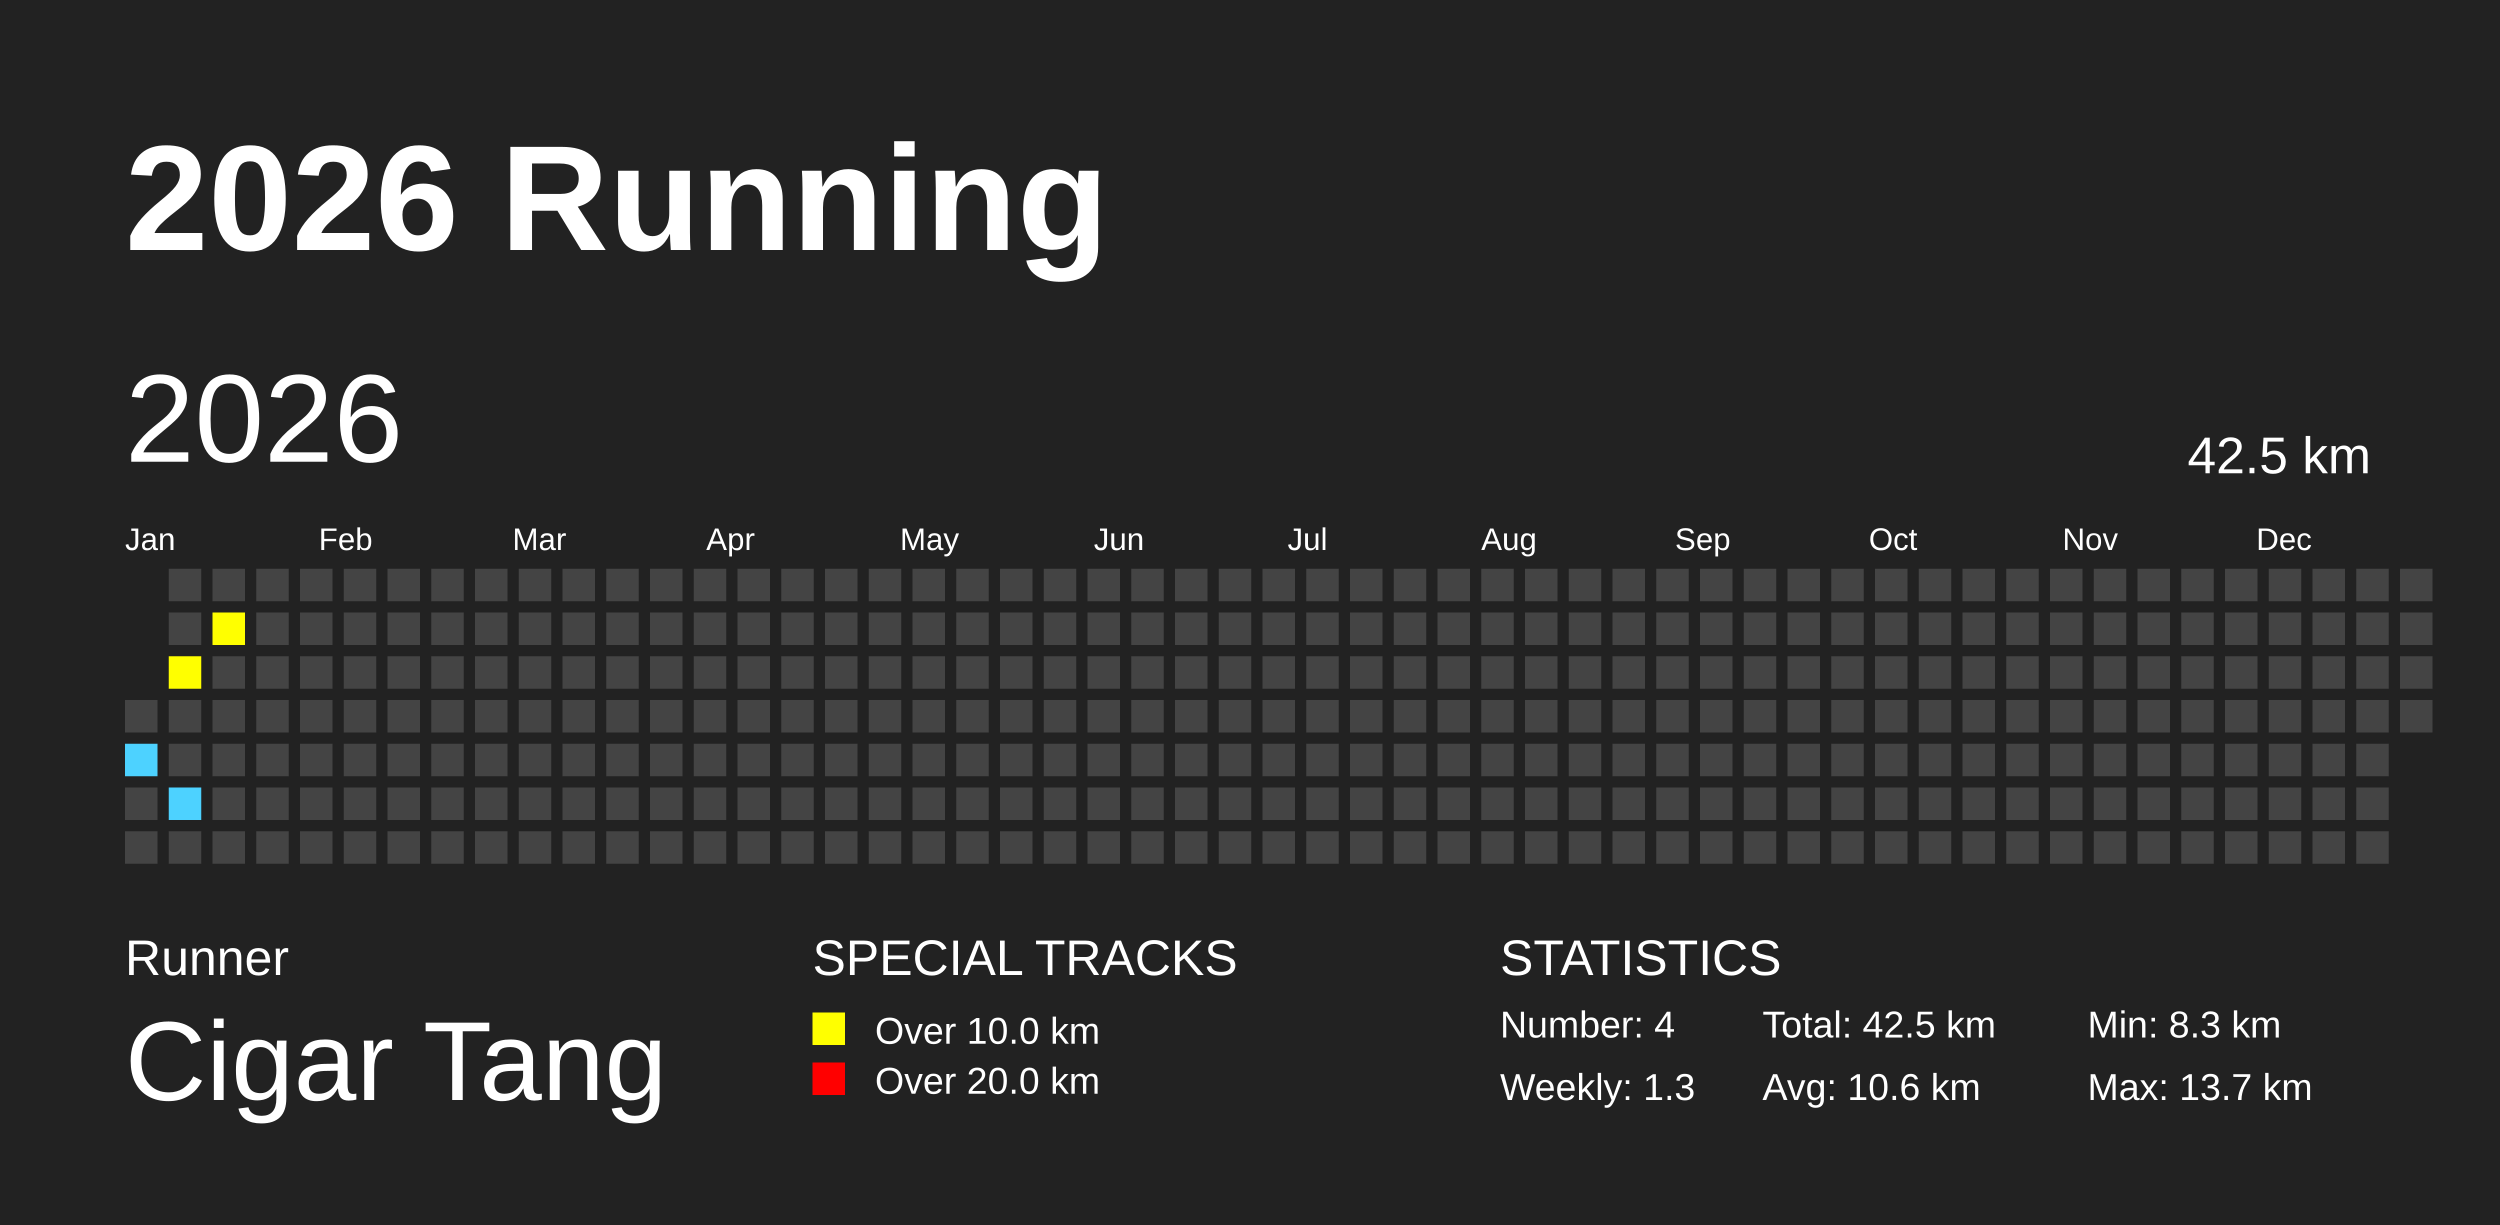
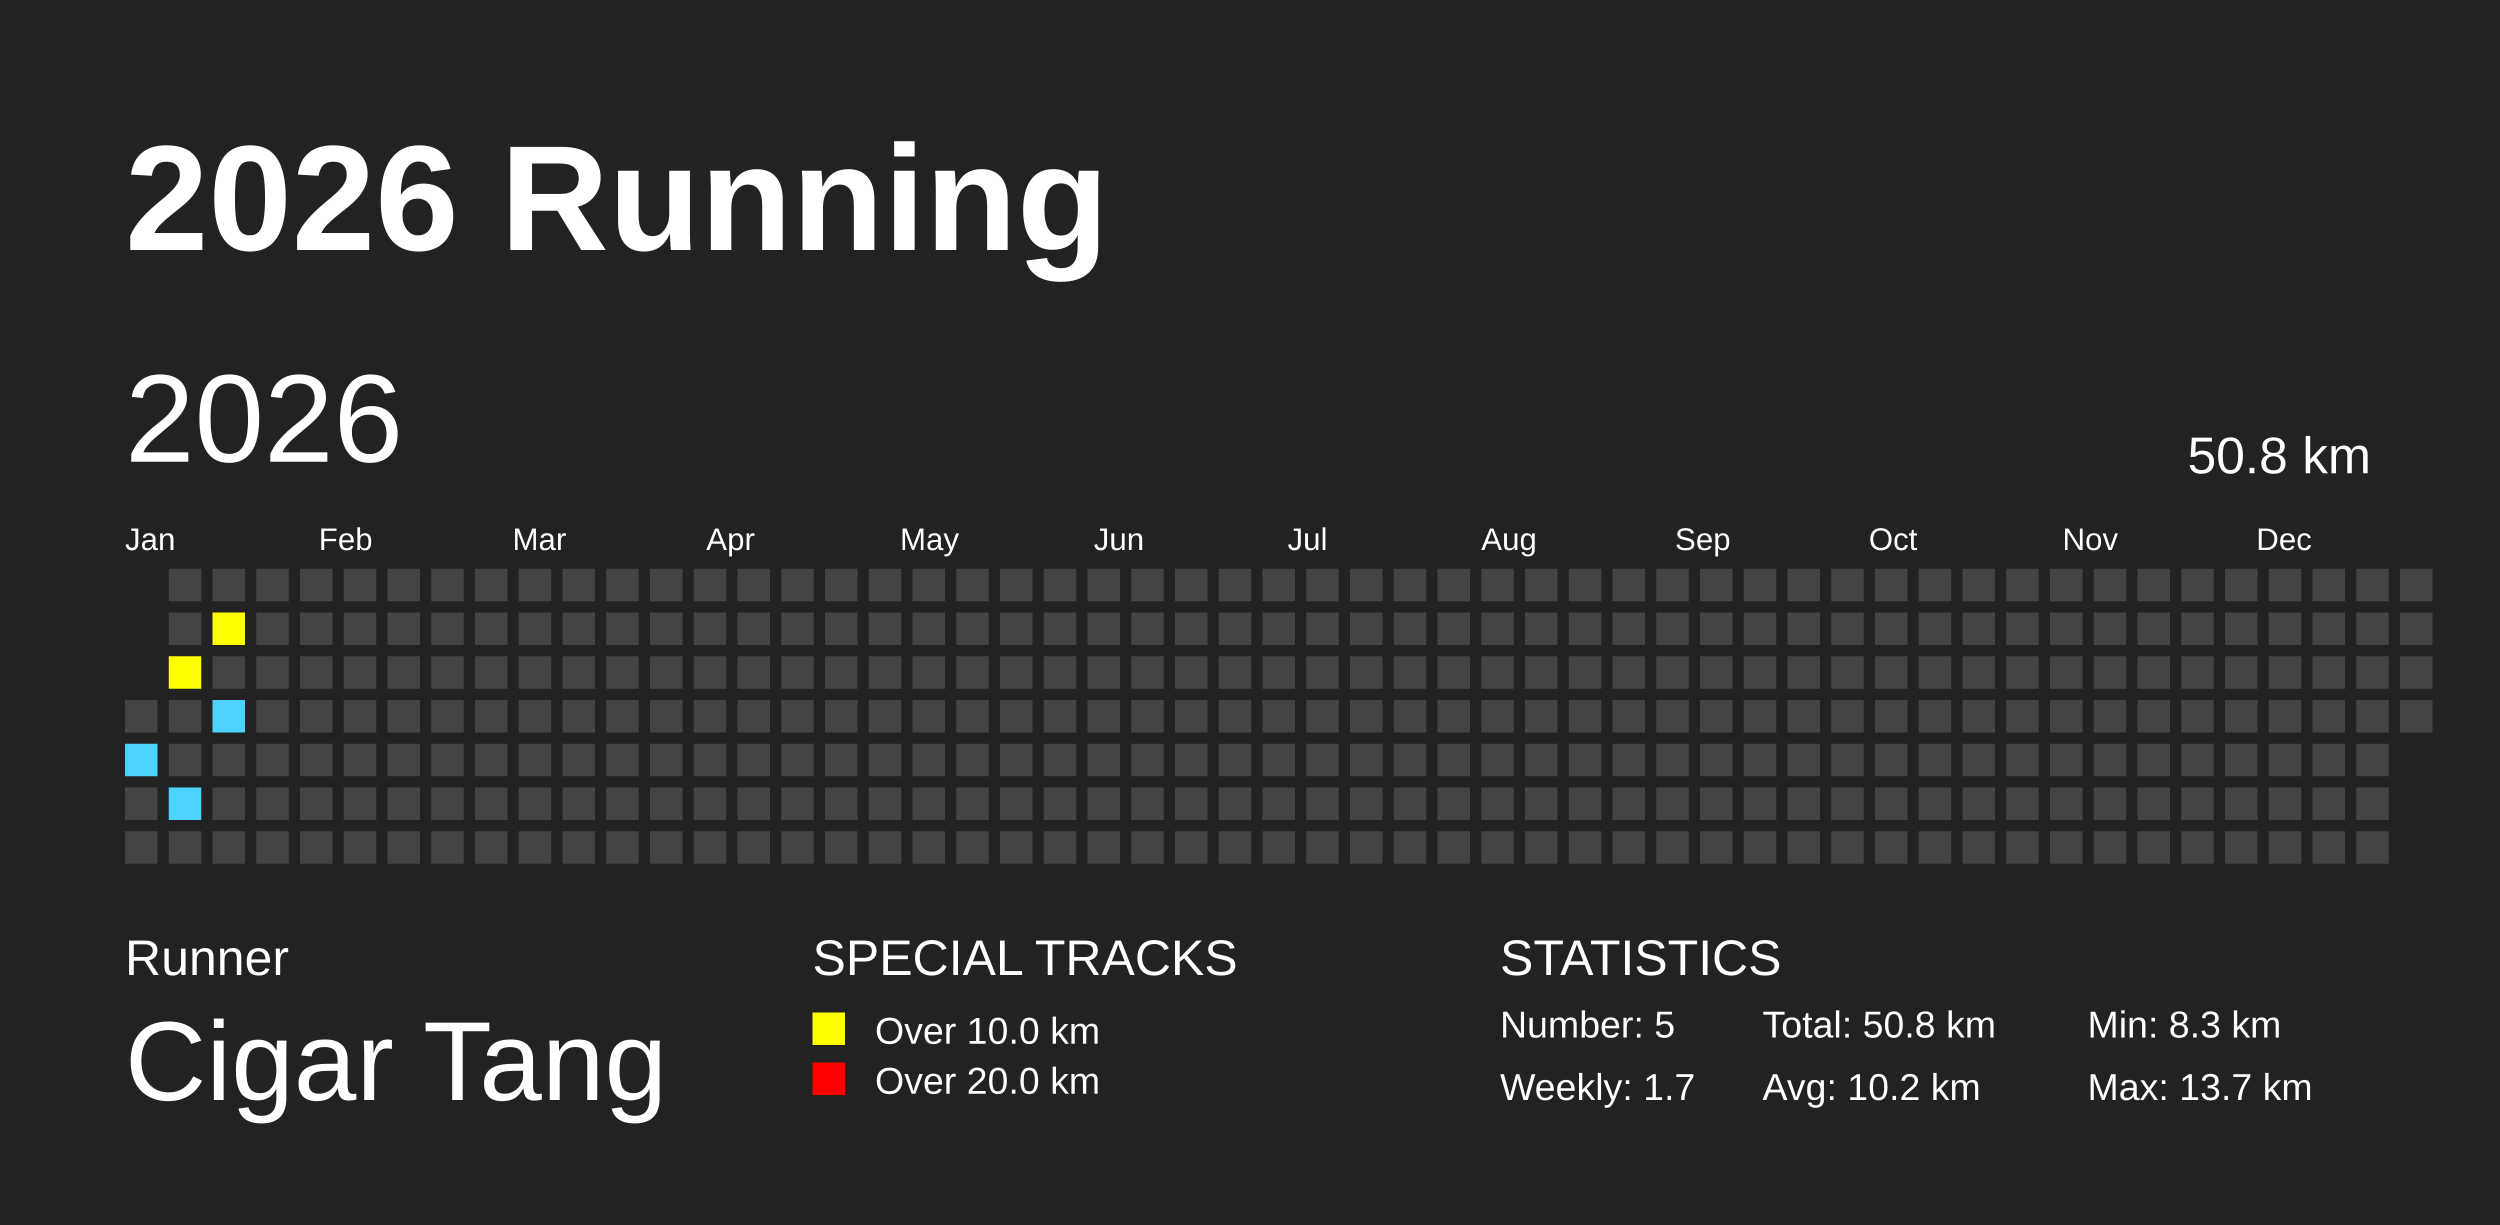
<svg xmlns="http://www.w3.org/2000/svg" baseProfile="full" height="98mm" version="1.1" viewBox="0,0,200,98" width="200mm">
  <defs />
  <rect fill="#222222" height="98" width="200" x="0" y="0" />
  <text fill="#FFFFFF" style="font-size:12px; font-family:Arial; font-weight:bold;" x="10" y="20">2026 Running</text>
  <text fill="#FFFFFF" style="font-size:4px; font-family:Arial" x="10" y="78">Runner</text>
  <text fill="#FFFFFF" style="font-size:9px; font-family:Arial" x="10" y="88">Cigar Tang</text>
  <text fill="#FFFFFF" style="font-size:4px; font-family:Arial" x="65" y="78">SPECIAL TRACKS</text>
  <rect fill="yellow" height="2.6" width="2.6" x="65" y="81" />
  <text fill="#FFFFFF" style="font-size:3px; font-family:Arial" x="70" y="83.5">Over 10.0 km</text>
  <rect fill="red" height="2.6" width="2.6" x="65" y="85" />
  <text fill="#FFFFFF" style="font-size:3px; font-family:Arial" x="70" y="87.5">Over 20.0 km</text>
  <text fill="#FFFFFF" style="font-size:4px; font-family:Arial" x="120" y="78">STATISTICS</text>
-   <text fill="#FFFFFF" style="font-size:3px; font-family:Arial" x="120" y="83">Number: 4</text>
-   <text fill="#FFFFFF" style="font-size:3px; font-family:Arial" x="120" y="88">Weekly: 1.3</text>
-   <text fill="#FFFFFF" style="font-size:3px; font-family:Arial" x="141" y="83">Total: 42.5 km</text>
-   <text fill="#FFFFFF" style="font-size:3px; font-family:Arial" x="141" y="88">Avg: 10.6 km</text>
+   <text fill="#FFFFFF" style="font-size:3px; font-family:Arial" x="120" y="83">Number: 5</text>
+   <text fill="#FFFFFF" style="font-size:3px; font-family:Arial" x="120" y="88">Weekly: 1.7</text>
+   <text fill="#FFFFFF" style="font-size:3px; font-family:Arial" x="141" y="83">Total: 50.8 km</text>
+   <text fill="#FFFFFF" style="font-size:3px; font-family:Arial" x="141" y="88">Avg: 10.2 km</text>
  <text fill="#FFFFFF" style="font-size:3px; font-family:Arial" x="167" y="83">Min: 8.3 km</text>
  <text fill="#FFFFFF" style="font-size:3px; font-family:Arial" x="167" y="88">Max: 13.7 km</text>
  <text dominant-baseline="hanging" fill="#FFFFFF" style="font-size:10.0px; font-family:Arial;" x="10" y="30">2026</text>
-   <text dominant-baseline="hanging" fill="#FFFFFF" style="font-size:4.125px; font-family:Arial;" x="175" y="35">42.5 km</text>
+   <text dominant-baseline="hanging" fill="#FFFFFF" style="font-size:4.125px; font-family:Arial;" x="175" y="35">50.8 km</text>
  <text fill="#FFFFFF" style="font-size:2.5px; font-family:Arial" x="10.0" y="44">Jan</text>
  <text fill="#FFFFFF" style="font-size:2.5px; font-family:Arial" x="25.5" y="44">Feb</text>
  <text fill="#FFFFFF" style="font-size:2.5px; font-family:Arial" x="41.0" y="44">Mar</text>
  <text fill="#FFFFFF" style="font-size:2.5px; font-family:Arial" x="56.5" y="44">Apr</text>
  <text fill="#FFFFFF" style="font-size:2.5px; font-family:Arial" x="72.0" y="44">May</text>
  <text fill="#FFFFFF" style="font-size:2.5px; font-family:Arial" x="87.5" y="44">Jun</text>
  <text fill="#FFFFFF" style="font-size:2.5px; font-family:Arial" x="103.0" y="44">Jul</text>
  <text fill="#FFFFFF" style="font-size:2.5px; font-family:Arial" x="118.5" y="44">Aug</text>
  <text fill="#FFFFFF" style="font-size:2.5px; font-family:Arial" x="134.0" y="44">Sep</text>
  <text fill="#FFFFFF" style="font-size:2.5px; font-family:Arial" x="149.5" y="44">Oct</text>
  <text fill="#FFFFFF" style="font-size:2.5px; font-family:Arial" x="165.0" y="44">Nov</text>
  <text fill="#FFFFFF" style="font-size:2.5px; font-family:Arial" x="180.5" y="44">Dec</text>
  <rect fill="#444444" height="2.6" width="2.6" x="10.0" y="56.0" />
  <rect fill="#4DD2FF" height="2.6" width="2.6" x="10.0" y="59.5" />
  <rect fill="#444444" height="2.6" width="2.6" x="10.0" y="63.0" />
  <rect fill="#444444" height="2.6" width="2.6" x="10.0" y="66.5" />
  <rect fill="#444444" height="2.6" width="2.6" x="13.5" y="45.5" />
  <rect fill="#444444" height="2.6" width="2.6" x="13.5" y="49.0" />
  <rect fill="yellow" height="2.6" width="2.6" x="13.5" y="52.5" />
  <rect fill="#444444" height="2.6" width="2.6" x="13.5" y="56.0" />
  <rect fill="#444444" height="2.6" width="2.6" x="13.5" y="59.5" />
  <rect fill="#4DD2FF" height="2.6" width="2.6" x="13.5" y="63.0" />
  <rect fill="#444444" height="2.6" width="2.6" x="13.5" y="66.5" />
  <rect fill="#444444" height="2.6" width="2.6" x="17.0" y="45.5" />
  <rect fill="yellow" height="2.6" width="2.6" x="17.0" y="49.0" />
  <rect fill="#444444" height="2.6" width="2.6" x="17.0" y="52.5" />
-   <rect fill="#444444" height="2.6" width="2.6" x="17.0" y="56.0" />
+   <rect fill="#4DD2FF" height="2.6" width="2.6" x="17.0" y="56.0" />
  <rect fill="#444444" height="2.6" width="2.6" x="17.0" y="59.5" />
  <rect fill="#444444" height="2.6" width="2.6" x="17.0" y="63.0" />
  <rect fill="#444444" height="2.6" width="2.6" x="17.0" y="66.5" />
  <rect fill="#444444" height="2.6" width="2.6" x="20.5" y="45.5" />
  <rect fill="#444444" height="2.6" width="2.6" x="20.5" y="49.0" />
  <rect fill="#444444" height="2.6" width="2.6" x="20.5" y="52.5" />
  <rect fill="#444444" height="2.6" width="2.6" x="20.5" y="56.0" />
  <rect fill="#444444" height="2.6" width="2.6" x="20.5" y="59.5" />
  <rect fill="#444444" height="2.6" width="2.6" x="20.5" y="63.0" />
  <rect fill="#444444" height="2.6" width="2.6" x="20.5" y="66.5" />
  <rect fill="#444444" height="2.6" width="2.6" x="24.0" y="45.5" />
  <rect fill="#444444" height="2.6" width="2.6" x="24.0" y="49.0" />
  <rect fill="#444444" height="2.6" width="2.6" x="24.0" y="52.5" />
  <rect fill="#444444" height="2.6" width="2.6" x="24.0" y="56.0" />
  <rect fill="#444444" height="2.6" width="2.6" x="24.0" y="59.5" />
  <rect fill="#444444" height="2.6" width="2.6" x="24.0" y="63.0" />
  <rect fill="#444444" height="2.6" width="2.6" x="24.0" y="66.5" />
  <rect fill="#444444" height="2.6" width="2.6" x="27.5" y="45.5" />
  <rect fill="#444444" height="2.6" width="2.6" x="27.5" y="49.0" />
  <rect fill="#444444" height="2.6" width="2.6" x="27.5" y="52.5" />
  <rect fill="#444444" height="2.6" width="2.6" x="27.5" y="56.0" />
  <rect fill="#444444" height="2.6" width="2.6" x="27.5" y="59.5" />
  <rect fill="#444444" height="2.6" width="2.6" x="27.5" y="63.0" />
  <rect fill="#444444" height="2.6" width="2.6" x="27.5" y="66.5" />
  <rect fill="#444444" height="2.6" width="2.6" x="31.0" y="45.5" />
  <rect fill="#444444" height="2.6" width="2.6" x="31.0" y="49.0" />
  <rect fill="#444444" height="2.6" width="2.6" x="31.0" y="52.5" />
  <rect fill="#444444" height="2.6" width="2.6" x="31.0" y="56.0" />
  <rect fill="#444444" height="2.6" width="2.6" x="31.0" y="59.5" />
  <rect fill="#444444" height="2.6" width="2.6" x="31.0" y="63.0" />
  <rect fill="#444444" height="2.6" width="2.6" x="31.0" y="66.5" />
  <rect fill="#444444" height="2.6" width="2.6" x="34.5" y="45.5" />
  <rect fill="#444444" height="2.6" width="2.6" x="34.5" y="49.0" />
  <rect fill="#444444" height="2.6" width="2.6" x="34.5" y="52.5" />
  <rect fill="#444444" height="2.6" width="2.6" x="34.5" y="56.0" />
  <rect fill="#444444" height="2.6" width="2.6" x="34.5" y="59.5" />
  <rect fill="#444444" height="2.6" width="2.6" x="34.5" y="63.0" />
  <rect fill="#444444" height="2.6" width="2.6" x="34.5" y="66.5" />
  <rect fill="#444444" height="2.6" width="2.6" x="38.0" y="45.5" />
  <rect fill="#444444" height="2.6" width="2.6" x="38.0" y="49.0" />
  <rect fill="#444444" height="2.6" width="2.6" x="38.0" y="52.5" />
  <rect fill="#444444" height="2.6" width="2.6" x="38.0" y="56.0" />
  <rect fill="#444444" height="2.6" width="2.6" x="38.0" y="59.5" />
  <rect fill="#444444" height="2.6" width="2.6" x="38.0" y="63.0" />
  <rect fill="#444444" height="2.6" width="2.6" x="38.0" y="66.5" />
  <rect fill="#444444" height="2.6" width="2.6" x="41.5" y="45.5" />
  <rect fill="#444444" height="2.6" width="2.6" x="41.5" y="49.0" />
  <rect fill="#444444" height="2.6" width="2.6" x="41.5" y="52.5" />
  <rect fill="#444444" height="2.6" width="2.6" x="41.5" y="56.0" />
  <rect fill="#444444" height="2.6" width="2.6" x="41.5" y="59.5" />
  <rect fill="#444444" height="2.6" width="2.6" x="41.5" y="63.0" />
  <rect fill="#444444" height="2.6" width="2.6" x="41.5" y="66.5" />
  <rect fill="#444444" height="2.6" width="2.6" x="45.0" y="45.5" />
  <rect fill="#444444" height="2.6" width="2.6" x="45.0" y="49.0" />
  <rect fill="#444444" height="2.6" width="2.6" x="45.0" y="52.5" />
  <rect fill="#444444" height="2.6" width="2.6" x="45.0" y="56.0" />
  <rect fill="#444444" height="2.6" width="2.6" x="45.0" y="59.5" />
  <rect fill="#444444" height="2.6" width="2.6" x="45.0" y="63.0" />
  <rect fill="#444444" height="2.6" width="2.6" x="45.0" y="66.5" />
  <rect fill="#444444" height="2.6" width="2.6" x="48.5" y="45.5" />
  <rect fill="#444444" height="2.6" width="2.6" x="48.5" y="49.0" />
  <rect fill="#444444" height="2.6" width="2.6" x="48.5" y="52.5" />
  <rect fill="#444444" height="2.6" width="2.6" x="48.5" y="56.0" />
  <rect fill="#444444" height="2.6" width="2.6" x="48.5" y="59.5" />
  <rect fill="#444444" height="2.6" width="2.6" x="48.5" y="63.0" />
  <rect fill="#444444" height="2.6" width="2.6" x="48.5" y="66.5" />
  <rect fill="#444444" height="2.6" width="2.6" x="52.0" y="45.5" />
  <rect fill="#444444" height="2.6" width="2.6" x="52.0" y="49.0" />
  <rect fill="#444444" height="2.6" width="2.6" x="52.0" y="52.5" />
  <rect fill="#444444" height="2.6" width="2.6" x="52.0" y="56.0" />
  <rect fill="#444444" height="2.6" width="2.6" x="52.0" y="59.5" />
  <rect fill="#444444" height="2.6" width="2.6" x="52.0" y="63.0" />
  <rect fill="#444444" height="2.6" width="2.6" x="52.0" y="66.5" />
  <rect fill="#444444" height="2.6" width="2.6" x="55.5" y="45.5" />
  <rect fill="#444444" height="2.6" width="2.6" x="55.5" y="49.0" />
  <rect fill="#444444" height="2.6" width="2.6" x="55.5" y="52.5" />
  <rect fill="#444444" height="2.6" width="2.6" x="55.5" y="56.0" />
  <rect fill="#444444" height="2.6" width="2.6" x="55.5" y="59.5" />
  <rect fill="#444444" height="2.6" width="2.6" x="55.5" y="63.0" />
  <rect fill="#444444" height="2.6" width="2.6" x="55.5" y="66.5" />
  <rect fill="#444444" height="2.6" width="2.6" x="59.0" y="45.5" />
  <rect fill="#444444" height="2.6" width="2.6" x="59.0" y="49.0" />
  <rect fill="#444444" height="2.6" width="2.6" x="59.0" y="52.5" />
  <rect fill="#444444" height="2.6" width="2.6" x="59.0" y="56.0" />
  <rect fill="#444444" height="2.6" width="2.6" x="59.0" y="59.5" />
  <rect fill="#444444" height="2.6" width="2.6" x="59.0" y="63.0" />
  <rect fill="#444444" height="2.6" width="2.6" x="59.0" y="66.5" />
  <rect fill="#444444" height="2.6" width="2.6" x="62.5" y="45.5" />
  <rect fill="#444444" height="2.6" width="2.6" x="62.5" y="49.0" />
  <rect fill="#444444" height="2.6" width="2.6" x="62.5" y="52.5" />
  <rect fill="#444444" height="2.6" width="2.6" x="62.5" y="56.0" />
  <rect fill="#444444" height="2.6" width="2.6" x="62.5" y="59.5" />
  <rect fill="#444444" height="2.6" width="2.6" x="62.5" y="63.0" />
  <rect fill="#444444" height="2.6" width="2.6" x="62.5" y="66.5" />
  <rect fill="#444444" height="2.6" width="2.6" x="66.0" y="45.5" />
  <rect fill="#444444" height="2.6" width="2.6" x="66.0" y="49.0" />
  <rect fill="#444444" height="2.6" width="2.6" x="66.0" y="52.5" />
  <rect fill="#444444" height="2.6" width="2.6" x="66.0" y="56.0" />
  <rect fill="#444444" height="2.6" width="2.6" x="66.0" y="59.5" />
  <rect fill="#444444" height="2.6" width="2.6" x="66.0" y="63.0" />
  <rect fill="#444444" height="2.6" width="2.6" x="66.0" y="66.5" />
  <rect fill="#444444" height="2.6" width="2.6" x="69.5" y="45.5" />
  <rect fill="#444444" height="2.6" width="2.6" x="69.5" y="49.0" />
  <rect fill="#444444" height="2.6" width="2.6" x="69.5" y="52.5" />
  <rect fill="#444444" height="2.6" width="2.6" x="69.5" y="56.0" />
  <rect fill="#444444" height="2.6" width="2.6" x="69.5" y="59.5" />
  <rect fill="#444444" height="2.6" width="2.6" x="69.5" y="63.0" />
  <rect fill="#444444" height="2.6" width="2.6" x="69.5" y="66.5" />
  <rect fill="#444444" height="2.6" width="2.6" x="73.0" y="45.5" />
  <rect fill="#444444" height="2.6" width="2.6" x="73.0" y="49.0" />
  <rect fill="#444444" height="2.6" width="2.6" x="73.0" y="52.5" />
  <rect fill="#444444" height="2.6" width="2.6" x="73.0" y="56.0" />
  <rect fill="#444444" height="2.6" width="2.6" x="73.0" y="59.5" />
  <rect fill="#444444" height="2.6" width="2.6" x="73.0" y="63.0" />
  <rect fill="#444444" height="2.6" width="2.6" x="73.0" y="66.5" />
  <rect fill="#444444" height="2.6" width="2.6" x="76.5" y="45.5" />
  <rect fill="#444444" height="2.6" width="2.6" x="76.5" y="49.0" />
  <rect fill="#444444" height="2.6" width="2.6" x="76.5" y="52.5" />
  <rect fill="#444444" height="2.6" width="2.6" x="76.5" y="56.0" />
  <rect fill="#444444" height="2.6" width="2.6" x="76.5" y="59.5" />
  <rect fill="#444444" height="2.6" width="2.6" x="76.5" y="63.0" />
  <rect fill="#444444" height="2.6" width="2.6" x="76.5" y="66.5" />
  <rect fill="#444444" height="2.6" width="2.6" x="80.0" y="45.5" />
  <rect fill="#444444" height="2.6" width="2.6" x="80.0" y="49.0" />
  <rect fill="#444444" height="2.6" width="2.6" x="80.0" y="52.5" />
  <rect fill="#444444" height="2.6" width="2.6" x="80.0" y="56.0" />
  <rect fill="#444444" height="2.6" width="2.6" x="80.0" y="59.5" />
  <rect fill="#444444" height="2.6" width="2.6" x="80.0" y="63.0" />
  <rect fill="#444444" height="2.6" width="2.6" x="80.0" y="66.5" />
  <rect fill="#444444" height="2.6" width="2.6" x="83.5" y="45.5" />
  <rect fill="#444444" height="2.6" width="2.6" x="83.5" y="49.0" />
  <rect fill="#444444" height="2.6" width="2.6" x="83.5" y="52.5" />
  <rect fill="#444444" height="2.6" width="2.6" x="83.5" y="56.0" />
  <rect fill="#444444" height="2.6" width="2.6" x="83.5" y="59.5" />
  <rect fill="#444444" height="2.6" width="2.6" x="83.5" y="63.0" />
  <rect fill="#444444" height="2.6" width="2.6" x="83.5" y="66.5" />
  <rect fill="#444444" height="2.6" width="2.6" x="87.0" y="45.5" />
  <rect fill="#444444" height="2.6" width="2.6" x="87.0" y="49.0" />
  <rect fill="#444444" height="2.6" width="2.6" x="87.0" y="52.5" />
  <rect fill="#444444" height="2.6" width="2.6" x="87.0" y="56.0" />
  <rect fill="#444444" height="2.6" width="2.6" x="87.0" y="59.5" />
  <rect fill="#444444" height="2.6" width="2.6" x="87.0" y="63.0" />
  <rect fill="#444444" height="2.6" width="2.6" x="87.0" y="66.5" />
  <rect fill="#444444" height="2.6" width="2.6" x="90.5" y="45.5" />
  <rect fill="#444444" height="2.6" width="2.6" x="90.5" y="49.0" />
  <rect fill="#444444" height="2.6" width="2.6" x="90.5" y="52.5" />
  <rect fill="#444444" height="2.6" width="2.6" x="90.5" y="56.0" />
  <rect fill="#444444" height="2.6" width="2.6" x="90.5" y="59.5" />
  <rect fill="#444444" height="2.6" width="2.6" x="90.5" y="63.0" />
  <rect fill="#444444" height="2.6" width="2.6" x="90.5" y="66.5" />
  <rect fill="#444444" height="2.6" width="2.6" x="94.0" y="45.5" />
  <rect fill="#444444" height="2.6" width="2.6" x="94.0" y="49.0" />
  <rect fill="#444444" height="2.6" width="2.6" x="94.0" y="52.5" />
  <rect fill="#444444" height="2.6" width="2.6" x="94.0" y="56.0" />
  <rect fill="#444444" height="2.6" width="2.6" x="94.0" y="59.5" />
  <rect fill="#444444" height="2.6" width="2.6" x="94.0" y="63.0" />
  <rect fill="#444444" height="2.6" width="2.6" x="94.0" y="66.5" />
  <rect fill="#444444" height="2.6" width="2.6" x="97.5" y="45.5" />
  <rect fill="#444444" height="2.6" width="2.6" x="97.5" y="49.0" />
  <rect fill="#444444" height="2.6" width="2.6" x="97.5" y="52.5" />
  <rect fill="#444444" height="2.6" width="2.6" x="97.5" y="56.0" />
  <rect fill="#444444" height="2.6" width="2.6" x="97.5" y="59.5" />
  <rect fill="#444444" height="2.6" width="2.6" x="97.5" y="63.0" />
  <rect fill="#444444" height="2.6" width="2.6" x="97.5" y="66.5" />
  <rect fill="#444444" height="2.6" width="2.6" x="101.0" y="45.5" />
  <rect fill="#444444" height="2.6" width="2.6" x="101.0" y="49.0" />
  <rect fill="#444444" height="2.6" width="2.6" x="101.0" y="52.5" />
  <rect fill="#444444" height="2.6" width="2.6" x="101.0" y="56.0" />
  <rect fill="#444444" height="2.6" width="2.6" x="101.0" y="59.5" />
  <rect fill="#444444" height="2.6" width="2.6" x="101.0" y="63.0" />
  <rect fill="#444444" height="2.6" width="2.6" x="101.0" y="66.5" />
  <rect fill="#444444" height="2.6" width="2.6" x="104.5" y="45.5" />
  <rect fill="#444444" height="2.6" width="2.6" x="104.5" y="49.0" />
  <rect fill="#444444" height="2.6" width="2.6" x="104.5" y="52.5" />
  <rect fill="#444444" height="2.6" width="2.6" x="104.5" y="56.0" />
  <rect fill="#444444" height="2.6" width="2.6" x="104.5" y="59.5" />
  <rect fill="#444444" height="2.6" width="2.6" x="104.5" y="63.0" />
  <rect fill="#444444" height="2.6" width="2.6" x="104.5" y="66.5" />
  <rect fill="#444444" height="2.6" width="2.6" x="108.0" y="45.5" />
  <rect fill="#444444" height="2.6" width="2.6" x="108.0" y="49.0" />
  <rect fill="#444444" height="2.6" width="2.6" x="108.0" y="52.5" />
  <rect fill="#444444" height="2.6" width="2.6" x="108.0" y="56.0" />
  <rect fill="#444444" height="2.6" width="2.6" x="108.0" y="59.5" />
  <rect fill="#444444" height="2.6" width="2.6" x="108.0" y="63.0" />
  <rect fill="#444444" height="2.6" width="2.6" x="108.0" y="66.5" />
  <rect fill="#444444" height="2.6" width="2.6" x="111.5" y="45.5" />
  <rect fill="#444444" height="2.6" width="2.6" x="111.5" y="49.0" />
  <rect fill="#444444" height="2.6" width="2.6" x="111.5" y="52.5" />
  <rect fill="#444444" height="2.6" width="2.6" x="111.5" y="56.0" />
  <rect fill="#444444" height="2.6" width="2.6" x="111.5" y="59.5" />
  <rect fill="#444444" height="2.6" width="2.6" x="111.5" y="63.0" />
  <rect fill="#444444" height="2.6" width="2.6" x="111.5" y="66.5" />
  <rect fill="#444444" height="2.6" width="2.6" x="115.0" y="45.5" />
  <rect fill="#444444" height="2.6" width="2.6" x="115.0" y="49.0" />
  <rect fill="#444444" height="2.6" width="2.6" x="115.0" y="52.5" />
  <rect fill="#444444" height="2.6" width="2.6" x="115.0" y="56.0" />
  <rect fill="#444444" height="2.6" width="2.6" x="115.0" y="59.5" />
  <rect fill="#444444" height="2.6" width="2.6" x="115.0" y="63.0" />
  <rect fill="#444444" height="2.6" width="2.6" x="115.0" y="66.5" />
  <rect fill="#444444" height="2.6" width="2.6" x="118.5" y="45.5" />
  <rect fill="#444444" height="2.6" width="2.6" x="118.5" y="49.0" />
  <rect fill="#444444" height="2.6" width="2.6" x="118.5" y="52.5" />
  <rect fill="#444444" height="2.6" width="2.6" x="118.5" y="56.0" />
  <rect fill="#444444" height="2.6" width="2.6" x="118.5" y="59.5" />
  <rect fill="#444444" height="2.6" width="2.6" x="118.5" y="63.0" />
  <rect fill="#444444" height="2.6" width="2.6" x="118.5" y="66.5" />
  <rect fill="#444444" height="2.6" width="2.6" x="122.0" y="45.5" />
  <rect fill="#444444" height="2.6" width="2.6" x="122.0" y="49.0" />
  <rect fill="#444444" height="2.6" width="2.6" x="122.0" y="52.5" />
  <rect fill="#444444" height="2.6" width="2.6" x="122.0" y="56.0" />
  <rect fill="#444444" height="2.6" width="2.6" x="122.0" y="59.5" />
  <rect fill="#444444" height="2.6" width="2.6" x="122.0" y="63.0" />
  <rect fill="#444444" height="2.6" width="2.6" x="122.0" y="66.5" />
  <rect fill="#444444" height="2.6" width="2.6" x="125.5" y="45.5" />
  <rect fill="#444444" height="2.6" width="2.6" x="125.5" y="49.0" />
  <rect fill="#444444" height="2.6" width="2.6" x="125.5" y="52.5" />
  <rect fill="#444444" height="2.6" width="2.6" x="125.5" y="56.0" />
  <rect fill="#444444" height="2.6" width="2.6" x="125.5" y="59.5" />
  <rect fill="#444444" height="2.6" width="2.6" x="125.5" y="63.0" />
  <rect fill="#444444" height="2.6" width="2.6" x="125.5" y="66.5" />
  <rect fill="#444444" height="2.6" width="2.6" x="129.0" y="45.5" />
  <rect fill="#444444" height="2.6" width="2.6" x="129.0" y="49.0" />
  <rect fill="#444444" height="2.6" width="2.6" x="129.0" y="52.5" />
  <rect fill="#444444" height="2.6" width="2.6" x="129.0" y="56.0" />
  <rect fill="#444444" height="2.6" width="2.6" x="129.0" y="59.5" />
  <rect fill="#444444" height="2.6" width="2.6" x="129.0" y="63.0" />
  <rect fill="#444444" height="2.6" width="2.6" x="129.0" y="66.5" />
  <rect fill="#444444" height="2.6" width="2.6" x="132.5" y="45.5" />
  <rect fill="#444444" height="2.6" width="2.6" x="132.5" y="49.0" />
  <rect fill="#444444" height="2.6" width="2.6" x="132.5" y="52.5" />
  <rect fill="#444444" height="2.6" width="2.6" x="132.5" y="56.0" />
  <rect fill="#444444" height="2.6" width="2.6" x="132.5" y="59.5" />
  <rect fill="#444444" height="2.6" width="2.6" x="132.5" y="63.0" />
  <rect fill="#444444" height="2.6" width="2.6" x="132.5" y="66.5" />
  <rect fill="#444444" height="2.6" width="2.6" x="136.0" y="45.5" />
  <rect fill="#444444" height="2.6" width="2.6" x="136.0" y="49.0" />
  <rect fill="#444444" height="2.6" width="2.6" x="136.0" y="52.5" />
  <rect fill="#444444" height="2.6" width="2.6" x="136.0" y="56.0" />
  <rect fill="#444444" height="2.6" width="2.6" x="136.0" y="59.5" />
  <rect fill="#444444" height="2.6" width="2.6" x="136.0" y="63.0" />
  <rect fill="#444444" height="2.6" width="2.6" x="136.0" y="66.5" />
  <rect fill="#444444" height="2.6" width="2.6" x="139.5" y="45.5" />
  <rect fill="#444444" height="2.6" width="2.6" x="139.5" y="49.0" />
  <rect fill="#444444" height="2.6" width="2.6" x="139.5" y="52.5" />
  <rect fill="#444444" height="2.6" width="2.6" x="139.5" y="56.0" />
  <rect fill="#444444" height="2.6" width="2.6" x="139.5" y="59.5" />
  <rect fill="#444444" height="2.6" width="2.6" x="139.5" y="63.0" />
  <rect fill="#444444" height="2.6" width="2.6" x="139.5" y="66.5" />
  <rect fill="#444444" height="2.6" width="2.6" x="143.0" y="45.5" />
  <rect fill="#444444" height="2.6" width="2.6" x="143.0" y="49.0" />
  <rect fill="#444444" height="2.6" width="2.6" x="143.0" y="52.5" />
  <rect fill="#444444" height="2.6" width="2.6" x="143.0" y="56.0" />
  <rect fill="#444444" height="2.6" width="2.6" x="143.0" y="59.5" />
  <rect fill="#444444" height="2.6" width="2.6" x="143.0" y="63.0" />
  <rect fill="#444444" height="2.6" width="2.6" x="143.0" y="66.5" />
  <rect fill="#444444" height="2.6" width="2.6" x="146.5" y="45.5" />
  <rect fill="#444444" height="2.6" width="2.6" x="146.5" y="49.0" />
  <rect fill="#444444" height="2.6" width="2.6" x="146.5" y="52.5" />
  <rect fill="#444444" height="2.6" width="2.6" x="146.5" y="56.0" />
  <rect fill="#444444" height="2.6" width="2.6" x="146.5" y="59.5" />
  <rect fill="#444444" height="2.6" width="2.6" x="146.5" y="63.0" />
  <rect fill="#444444" height="2.6" width="2.6" x="146.5" y="66.5" />
  <rect fill="#444444" height="2.6" width="2.6" x="150.0" y="45.5" />
  <rect fill="#444444" height="2.6" width="2.6" x="150.0" y="49.0" />
  <rect fill="#444444" height="2.6" width="2.6" x="150.0" y="52.5" />
  <rect fill="#444444" height="2.6" width="2.6" x="150.0" y="56.0" />
  <rect fill="#444444" height="2.6" width="2.6" x="150.0" y="59.5" />
  <rect fill="#444444" height="2.6" width="2.6" x="150.0" y="63.0" />
  <rect fill="#444444" height="2.6" width="2.6" x="150.0" y="66.5" />
  <rect fill="#444444" height="2.6" width="2.6" x="153.5" y="45.5" />
  <rect fill="#444444" height="2.6" width="2.6" x="153.5" y="49.0" />
  <rect fill="#444444" height="2.6" width="2.6" x="153.5" y="52.5" />
  <rect fill="#444444" height="2.6" width="2.6" x="153.5" y="56.0" />
  <rect fill="#444444" height="2.6" width="2.6" x="153.5" y="59.5" />
  <rect fill="#444444" height="2.6" width="2.6" x="153.5" y="63.0" />
  <rect fill="#444444" height="2.6" width="2.6" x="153.5" y="66.5" />
  <rect fill="#444444" height="2.6" width="2.6" x="157.0" y="45.5" />
  <rect fill="#444444" height="2.6" width="2.6" x="157.0" y="49.0" />
  <rect fill="#444444" height="2.6" width="2.6" x="157.0" y="52.5" />
  <rect fill="#444444" height="2.6" width="2.6" x="157.0" y="56.0" />
  <rect fill="#444444" height="2.6" width="2.6" x="157.0" y="59.5" />
  <rect fill="#444444" height="2.6" width="2.6" x="157.0" y="63.0" />
  <rect fill="#444444" height="2.6" width="2.6" x="157.0" y="66.5" />
  <rect fill="#444444" height="2.6" width="2.6" x="160.5" y="45.5" />
  <rect fill="#444444" height="2.6" width="2.6" x="160.5" y="49.0" />
  <rect fill="#444444" height="2.6" width="2.6" x="160.5" y="52.5" />
  <rect fill="#444444" height="2.6" width="2.6" x="160.5" y="56.0" />
  <rect fill="#444444" height="2.6" width="2.6" x="160.5" y="59.5" />
  <rect fill="#444444" height="2.6" width="2.6" x="160.5" y="63.0" />
  <rect fill="#444444" height="2.6" width="2.6" x="160.5" y="66.5" />
  <rect fill="#444444" height="2.6" width="2.6" x="164.0" y="45.5" />
  <rect fill="#444444" height="2.6" width="2.6" x="164.0" y="49.0" />
  <rect fill="#444444" height="2.6" width="2.6" x="164.0" y="52.5" />
  <rect fill="#444444" height="2.6" width="2.6" x="164.0" y="56.0" />
  <rect fill="#444444" height="2.6" width="2.6" x="164.0" y="59.5" />
  <rect fill="#444444" height="2.6" width="2.6" x="164.0" y="63.0" />
  <rect fill="#444444" height="2.6" width="2.6" x="164.0" y="66.5" />
  <rect fill="#444444" height="2.6" width="2.6" x="167.5" y="45.5" />
  <rect fill="#444444" height="2.6" width="2.6" x="167.5" y="49.0" />
  <rect fill="#444444" height="2.6" width="2.6" x="167.5" y="52.5" />
  <rect fill="#444444" height="2.6" width="2.6" x="167.5" y="56.0" />
  <rect fill="#444444" height="2.6" width="2.6" x="167.5" y="59.5" />
  <rect fill="#444444" height="2.6" width="2.6" x="167.5" y="63.0" />
  <rect fill="#444444" height="2.6" width="2.6" x="167.5" y="66.5" />
  <rect fill="#444444" height="2.6" width="2.6" x="171.0" y="45.5" />
  <rect fill="#444444" height="2.6" width="2.6" x="171.0" y="49.0" />
  <rect fill="#444444" height="2.6" width="2.6" x="171.0" y="52.5" />
  <rect fill="#444444" height="2.6" width="2.6" x="171.0" y="56.0" />
  <rect fill="#444444" height="2.6" width="2.6" x="171.0" y="59.5" />
  <rect fill="#444444" height="2.6" width="2.6" x="171.0" y="63.0" />
  <rect fill="#444444" height="2.6" width="2.6" x="171.0" y="66.5" />
  <rect fill="#444444" height="2.6" width="2.6" x="174.5" y="45.5" />
  <rect fill="#444444" height="2.6" width="2.6" x="174.5" y="49.0" />
  <rect fill="#444444" height="2.6" width="2.6" x="174.5" y="52.5" />
  <rect fill="#444444" height="2.6" width="2.6" x="174.5" y="56.0" />
  <rect fill="#444444" height="2.6" width="2.6" x="174.5" y="59.5" />
  <rect fill="#444444" height="2.6" width="2.6" x="174.5" y="63.0" />
  <rect fill="#444444" height="2.6" width="2.6" x="174.5" y="66.5" />
  <rect fill="#444444" height="2.6" width="2.6" x="178.0" y="45.5" />
  <rect fill="#444444" height="2.6" width="2.6" x="178.0" y="49.0" />
  <rect fill="#444444" height="2.6" width="2.6" x="178.0" y="52.5" />
  <rect fill="#444444" height="2.6" width="2.6" x="178.0" y="56.0" />
  <rect fill="#444444" height="2.6" width="2.6" x="178.0" y="59.5" />
  <rect fill="#444444" height="2.6" width="2.6" x="178.0" y="63.0" />
  <rect fill="#444444" height="2.6" width="2.6" x="178.0" y="66.5" />
  <rect fill="#444444" height="2.6" width="2.6" x="181.5" y="45.5" />
  <rect fill="#444444" height="2.6" width="2.6" x="181.5" y="49.0" />
  <rect fill="#444444" height="2.6" width="2.6" x="181.5" y="52.5" />
  <rect fill="#444444" height="2.6" width="2.6" x="181.5" y="56.0" />
  <rect fill="#444444" height="2.6" width="2.6" x="181.5" y="59.5" />
  <rect fill="#444444" height="2.6" width="2.6" x="181.5" y="63.0" />
  <rect fill="#444444" height="2.6" width="2.6" x="181.5" y="66.5" />
  <rect fill="#444444" height="2.6" width="2.6" x="185.0" y="45.5" />
  <rect fill="#444444" height="2.6" width="2.6" x="185.0" y="49.0" />
  <rect fill="#444444" height="2.6" width="2.6" x="185.0" y="52.5" />
  <rect fill="#444444" height="2.6" width="2.6" x="185.0" y="56.0" />
  <rect fill="#444444" height="2.6" width="2.6" x="185.0" y="59.5" />
  <rect fill="#444444" height="2.6" width="2.6" x="185.0" y="63.0" />
  <rect fill="#444444" height="2.6" width="2.6" x="185.0" y="66.5" />
  <rect fill="#444444" height="2.6" width="2.6" x="188.5" y="45.5" />
  <rect fill="#444444" height="2.6" width="2.6" x="188.5" y="49.0" />
  <rect fill="#444444" height="2.6" width="2.6" x="188.5" y="52.5" />
  <rect fill="#444444" height="2.6" width="2.6" x="188.5" y="56.0" />
  <rect fill="#444444" height="2.6" width="2.6" x="188.5" y="59.5" />
  <rect fill="#444444" height="2.6" width="2.6" x="188.5" y="63.0" />
  <rect fill="#444444" height="2.6" width="2.6" x="188.5" y="66.5" />
  <rect fill="#444444" height="2.6" width="2.6" x="192.0" y="45.5" />
  <rect fill="#444444" height="2.6" width="2.6" x="192.0" y="49.0" />
  <rect fill="#444444" height="2.6" width="2.6" x="192.0" y="52.5" />
  <rect fill="#444444" height="2.6" width="2.6" x="192.0" y="56.0" />
</svg>
